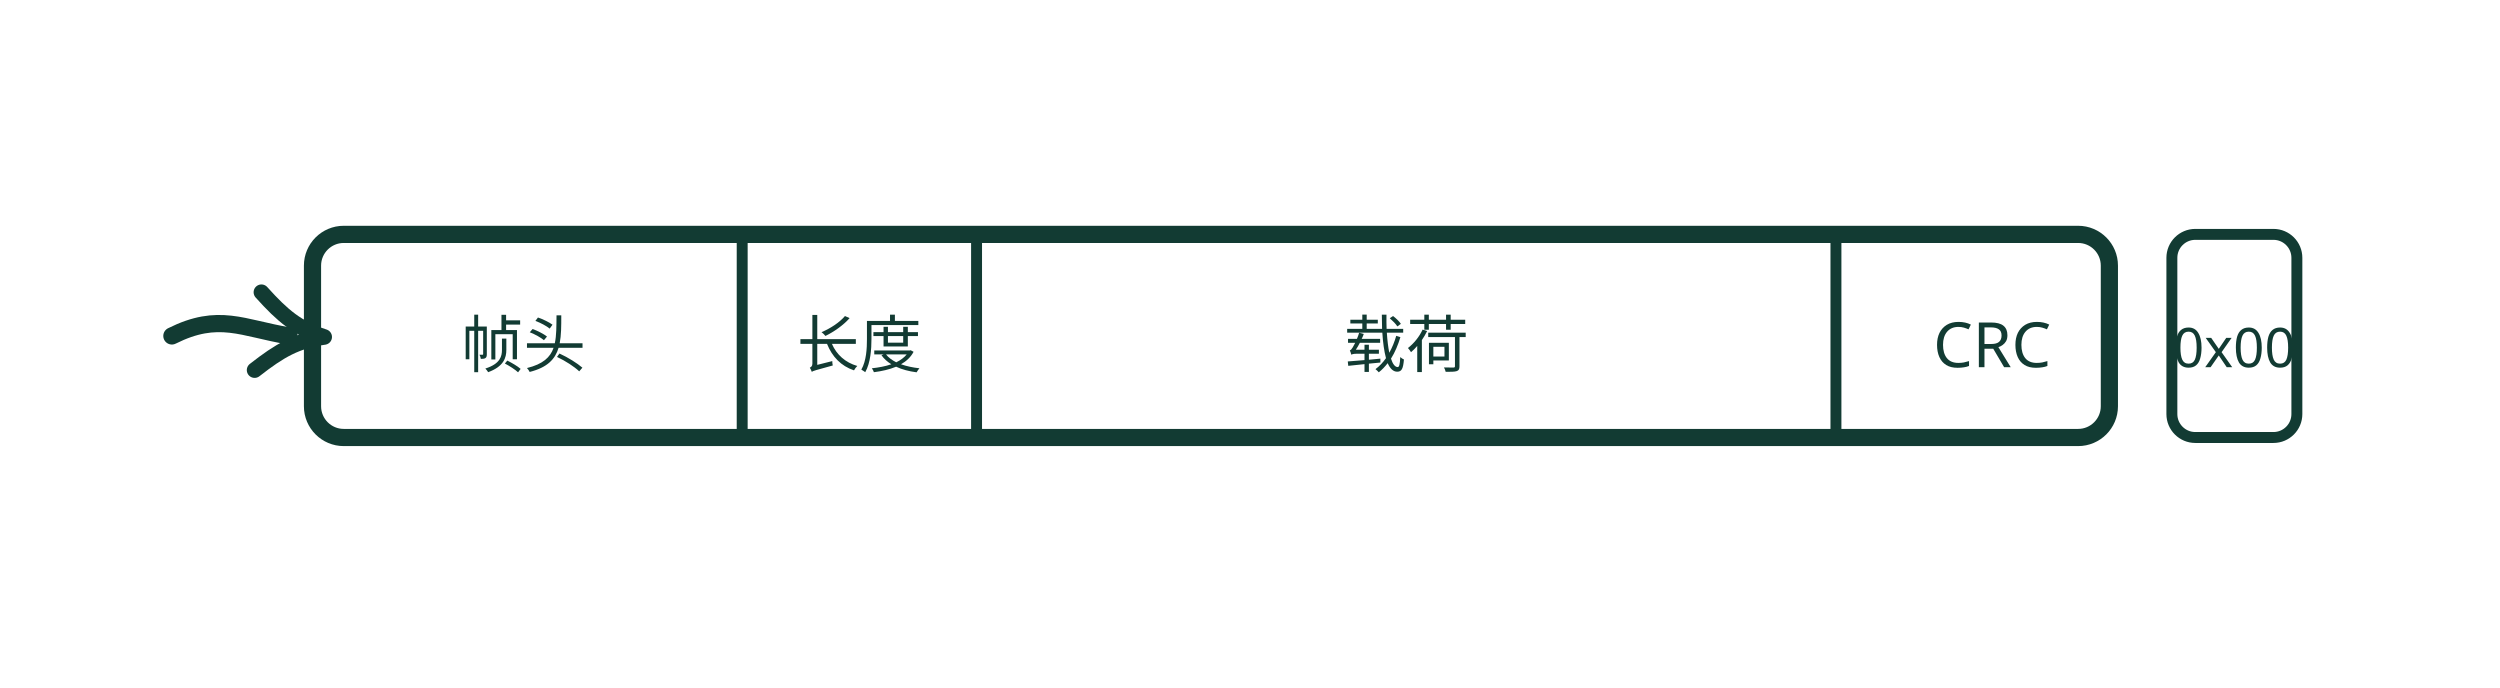
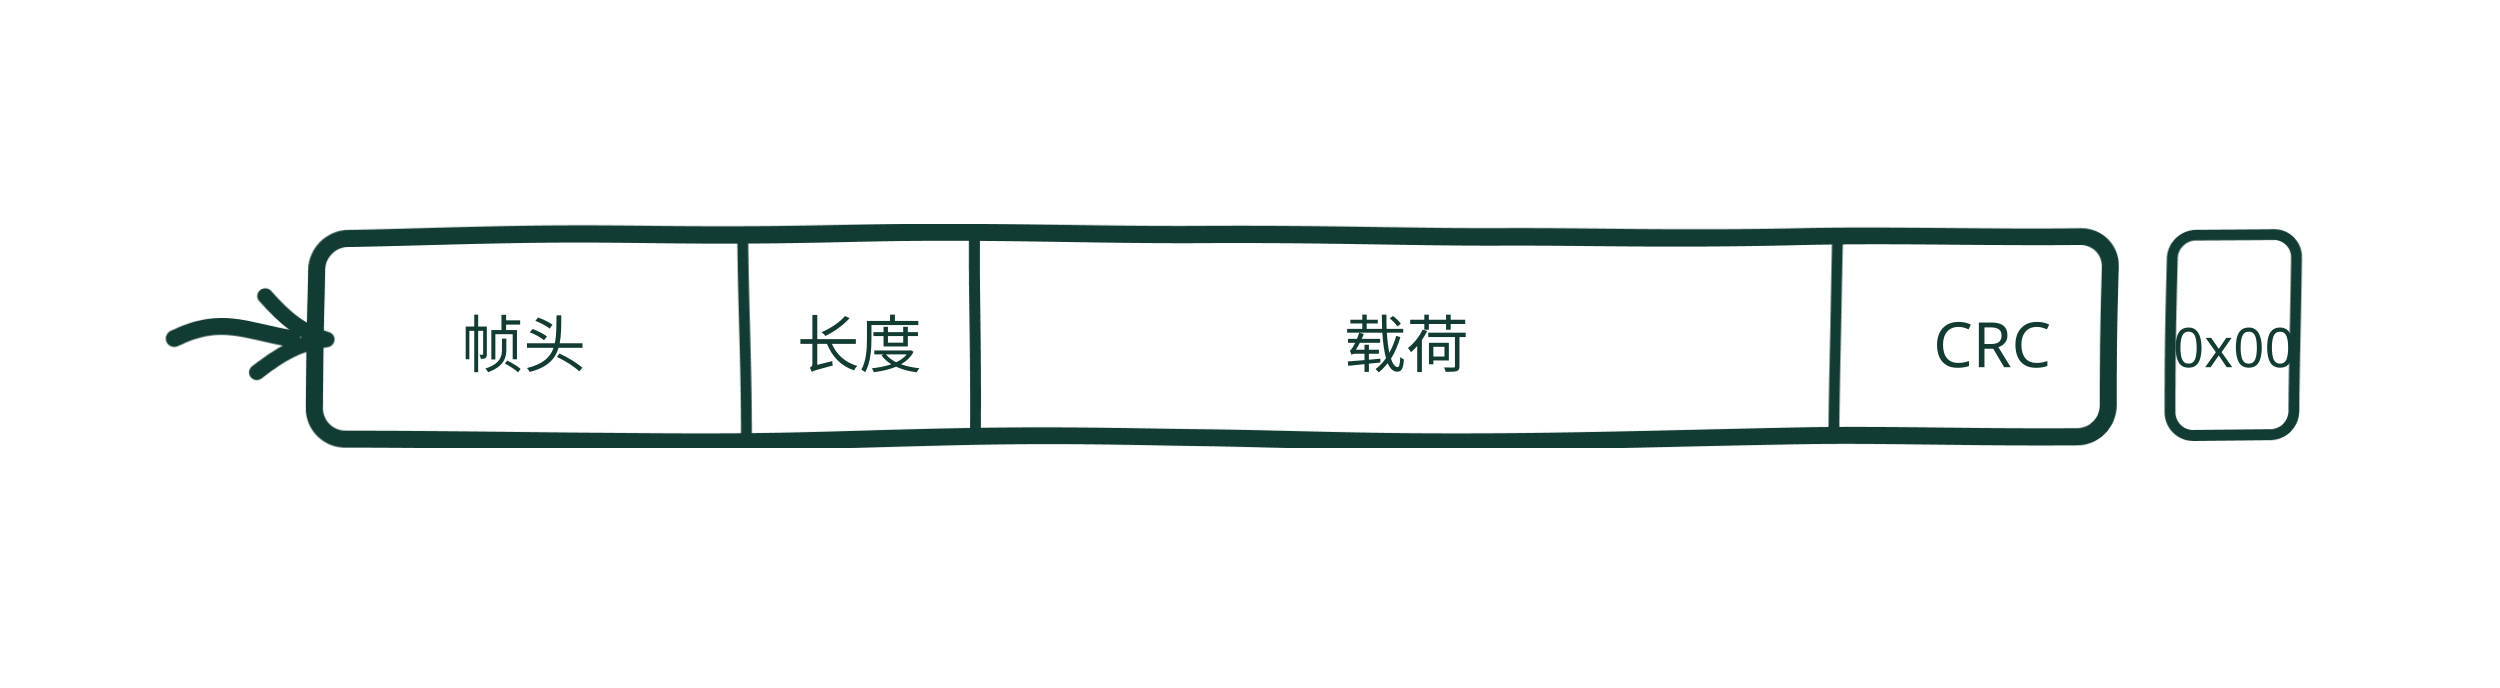
<svg xmlns="http://www.w3.org/2000/svg" viewBox="0 0 320 88" role="img" aria-label="帧头长度载荷CRC四段帧条，0x00收尾" fill="none" stroke="var(--cover-ink, #123b33)" stroke-linecap="round" stroke-linejoin="round">
-   <path d="M22 43 C 28 40, 31 42, 37 43" stroke-width="2.2" />
-   <path d="M-7 -5 C -4 -2.2, -2 -0.8, 1.5 0 C -2 0.8, -4 2.2, -7 5" stroke-width="2" transform="translate(40 43) rotate(5)" />
-   <rect x="40" y="30" width="230" height="26" rx="4" stroke-width="2.2" />
-   <path d="M95 30 L 95 56" stroke-width="1.4" />
-   <path d="M125 30 L 125 56" stroke-width="1.4" />
-   <path d="M235 30 L 235 56" stroke-width="1.4" />
-   <rect x="278" y="30" width="16" height="26" rx="3" stroke-width="1.4" />
+   <defs>
+     <filter id="hw-c-08-framed-protocol" x="-5%" y="-5%" width="110%" height="110%">
+       <feTurbulence type="fractalNoise" baseFrequency="0.013" numOctaves="2" seed="73" result="n" />
+       <feDisplacementMap in="SourceGraphic" in2="n" scale="3.2" />
+     </filter>
+   </defs>
+   <g filter="url(#hw-c-08-framed-protocol)">
+     <path d="M22 43 C 28 40, 31 42, 37 43" stroke-width="2.2" />
+     <path d="M-7 -5 C -4 -2.2, -2 -0.8, 1.5 0 C -2 0.8, -4 2.2, -7 5" stroke-width="2" transform="translate(40 43) rotate(5)" />
+     <rect x="40" y="30" width="230" height="26" rx="4" stroke-width="2.2" />
+     <path d="M95 30 L 95 56" stroke-width="1.4" />
+     <path d="M125 30 L 125 56" stroke-width="1.4" />
+     <path d="M235 30 L 235 56" stroke-width="1.4" />
+     <rect x="278" y="30" width="16" height="26" rx="3" stroke-width="1.4" />
+   </g>
  <text x="67" y="47" font-size="8" font-family="sans-serif" fill="var(--cover-ink, #123b33)" stroke="none" text-anchor="middle">帧头</text>
  <text x="110" y="47" font-size="8" font-family="sans-serif" fill="var(--cover-ink, #123b33)" stroke="none" text-anchor="middle">长度</text>
  <text x="180" y="47" font-size="8" font-family="sans-serif" fill="var(--cover-ink, #123b33)" stroke="none" text-anchor="middle">载荷</text>
  <text x="255" y="47" font-size="8" font-family="sans-serif" fill="var(--cover-ink, #123b33)" stroke="none" text-anchor="middle">CRC</text>
  <text x="286" y="47" font-size="7" font-family="sans-serif" fill="var(--cover-ink, #123b33)" stroke="none" text-anchor="middle">0x00</text>
</svg>
